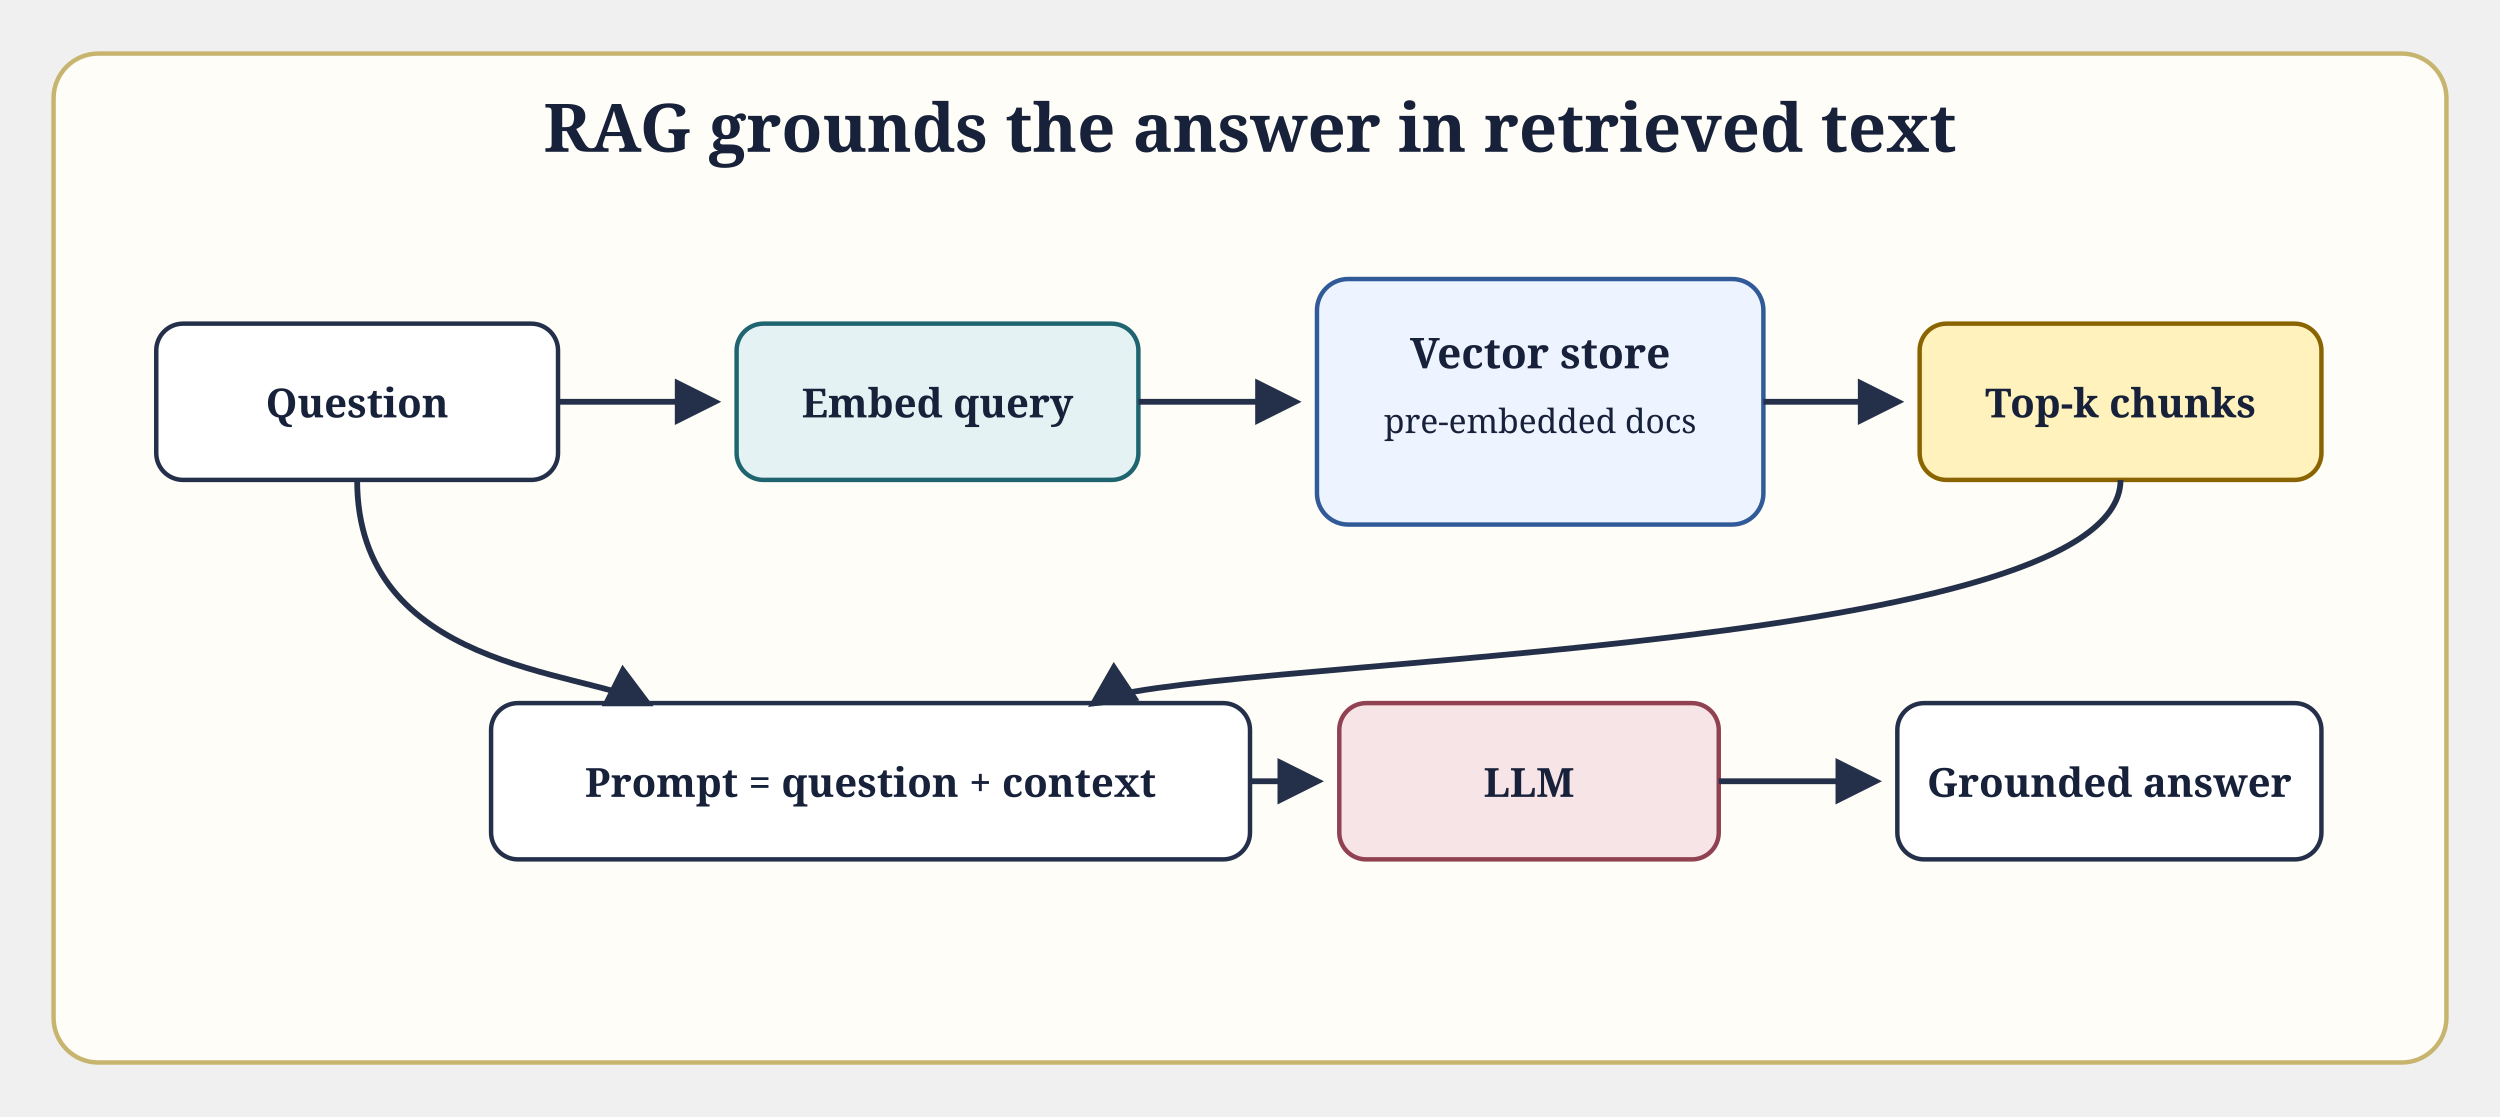
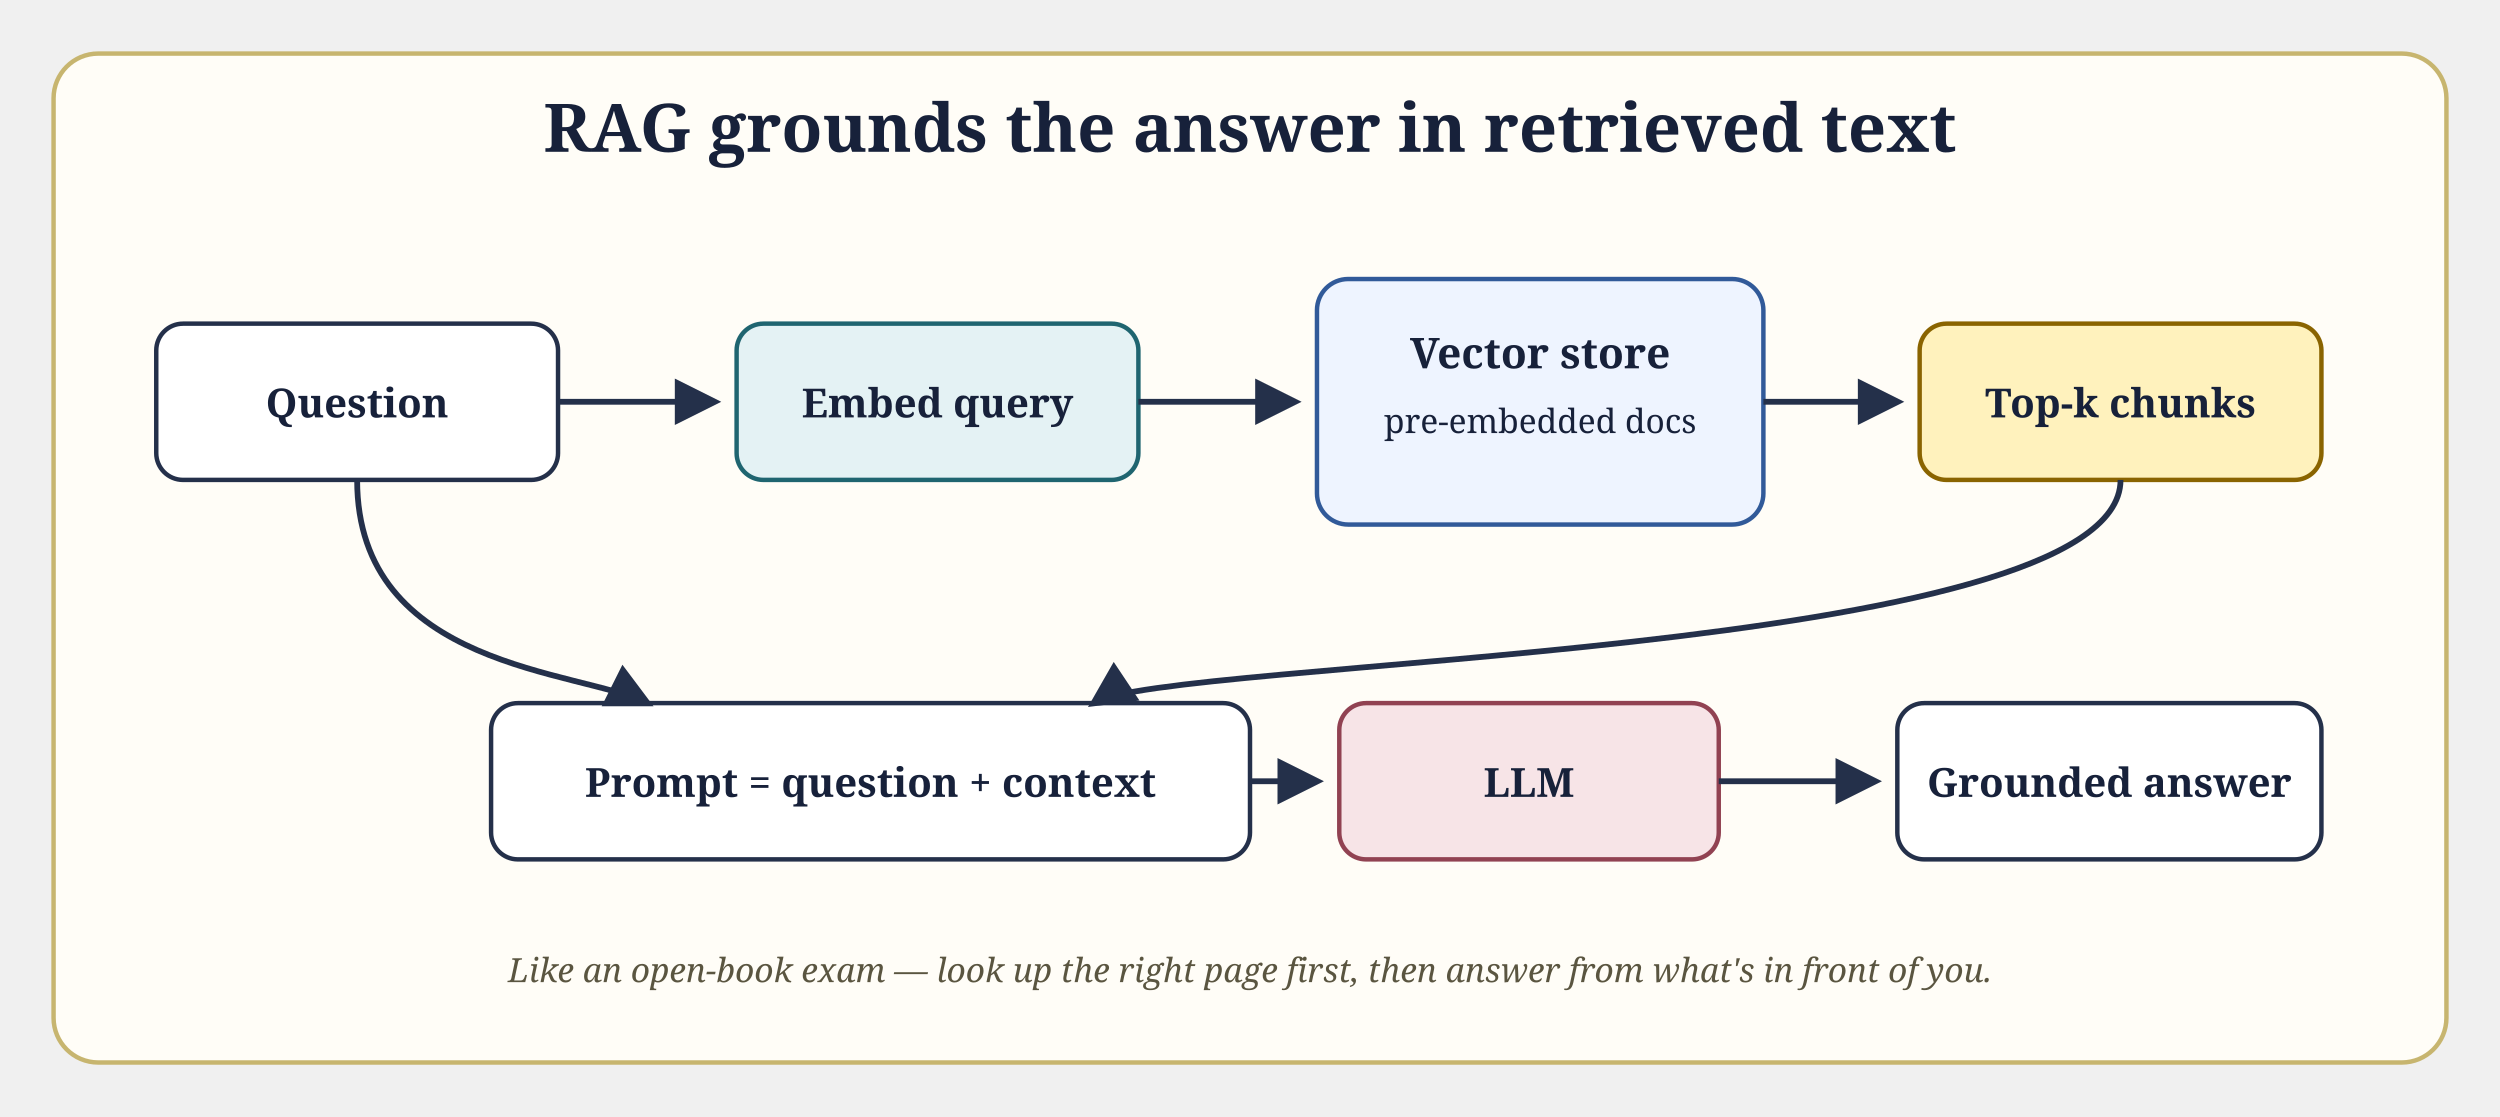
<svg xmlns="http://www.w3.org/2000/svg" viewBox="0 0 1120 500" role="img" aria-labelledby="title desc">
  <defs>
    <marker id="a" viewBox="0 0 10 10" refX="8.5" refY="5" markerWidth="8" markerHeight="8" orient="auto">
      <path d="M0 0L10 5L0 10z" fill="#24304a" />
    </marker>
  </defs>
  <rect x="24" y="24" width="1072" height="452" rx="20" fill="#fffdf7" stroke="#c7b56f" stroke-width="2" />
  <text x="560" y="68" text-anchor="middle" font-family="Georgia,serif" font-size="30" font-weight="700" fill="#17213a">RAG grounds the answer in retrieved text</text>
  <g font-family="Georgia,serif" fill="#17213a">
    <rect x="70" y="145" width="180" height="70" rx="12" fill="#fff" stroke="#24304a" stroke-width="2" />
    <text x="160" y="187" text-anchor="middle" font-size="18" font-weight="700">Question</text>
    <rect x="330" y="145" width="180" height="70" rx="12" fill="#e4f2f4" stroke="#1f6570" stroke-width="2" />
    <text x="420" y="187" text-anchor="middle" font-size="18" font-weight="700">Embed query</text>
    <rect x="590" y="125" width="200" height="110" rx="14" fill="#eef4ff" stroke="#315a99" stroke-width="2" />
    <text x="690" y="165" text-anchor="middle" font-size="19" font-weight="700">Vector store</text>
    <text x="690" y="194" text-anchor="middle" font-size="15">pre-embedded docs</text>
    <rect x="860" y="145" width="180" height="70" rx="12" fill="#fff2bd" stroke="#8a6400" stroke-width="2" />
    <text x="950" y="187" text-anchor="middle" font-size="18" font-weight="700">Top-k chunks</text>
    <rect x="220" y="315" width="340" height="70" rx="12" fill="#fff" stroke="#24304a" stroke-width="2" />
    <text x="390" y="357" text-anchor="middle" font-size="18" font-weight="700">Prompt = question + context</text>
    <rect x="600" y="315" width="170" height="70" rx="12" fill="#f7e4e7" stroke="#914252" stroke-width="2" />
    <text x="685" y="357" text-anchor="middle" font-size="18" font-weight="700">LLM</text>
    <rect x="850" y="315" width="190" height="70" rx="12" fill="#fff" stroke="#24304a" stroke-width="2" />
    <text x="945" y="357" text-anchor="middle" font-size="18" font-weight="700">Grounded answer</text>
+     <text x="560" y="440" text-anchor="middle" font-size="15" font-style="italic" fill="#5a5540">Like an open-book exam — look up the right page first, then answer from what's in front of you.</text>
  </g>
  <g stroke="#24304a" stroke-width="2.6" fill="none" marker-end="url(#a)">
    <line x1="250" y1="180" x2="320" y2="180" />
    <line x1="510" y1="180" x2="580" y2="180" />
    <line x1="790" y1="180" x2="850" y2="180" />
    <path d="M160 215 C160 300 260 300 290 315" />
    <path d="M950 215 C950 295 520 295 490 315" />
    <line x1="560" y1="350" x2="590" y2="350" />
    <line x1="770" y1="350" x2="840" y2="350" />
  </g>
</svg>
